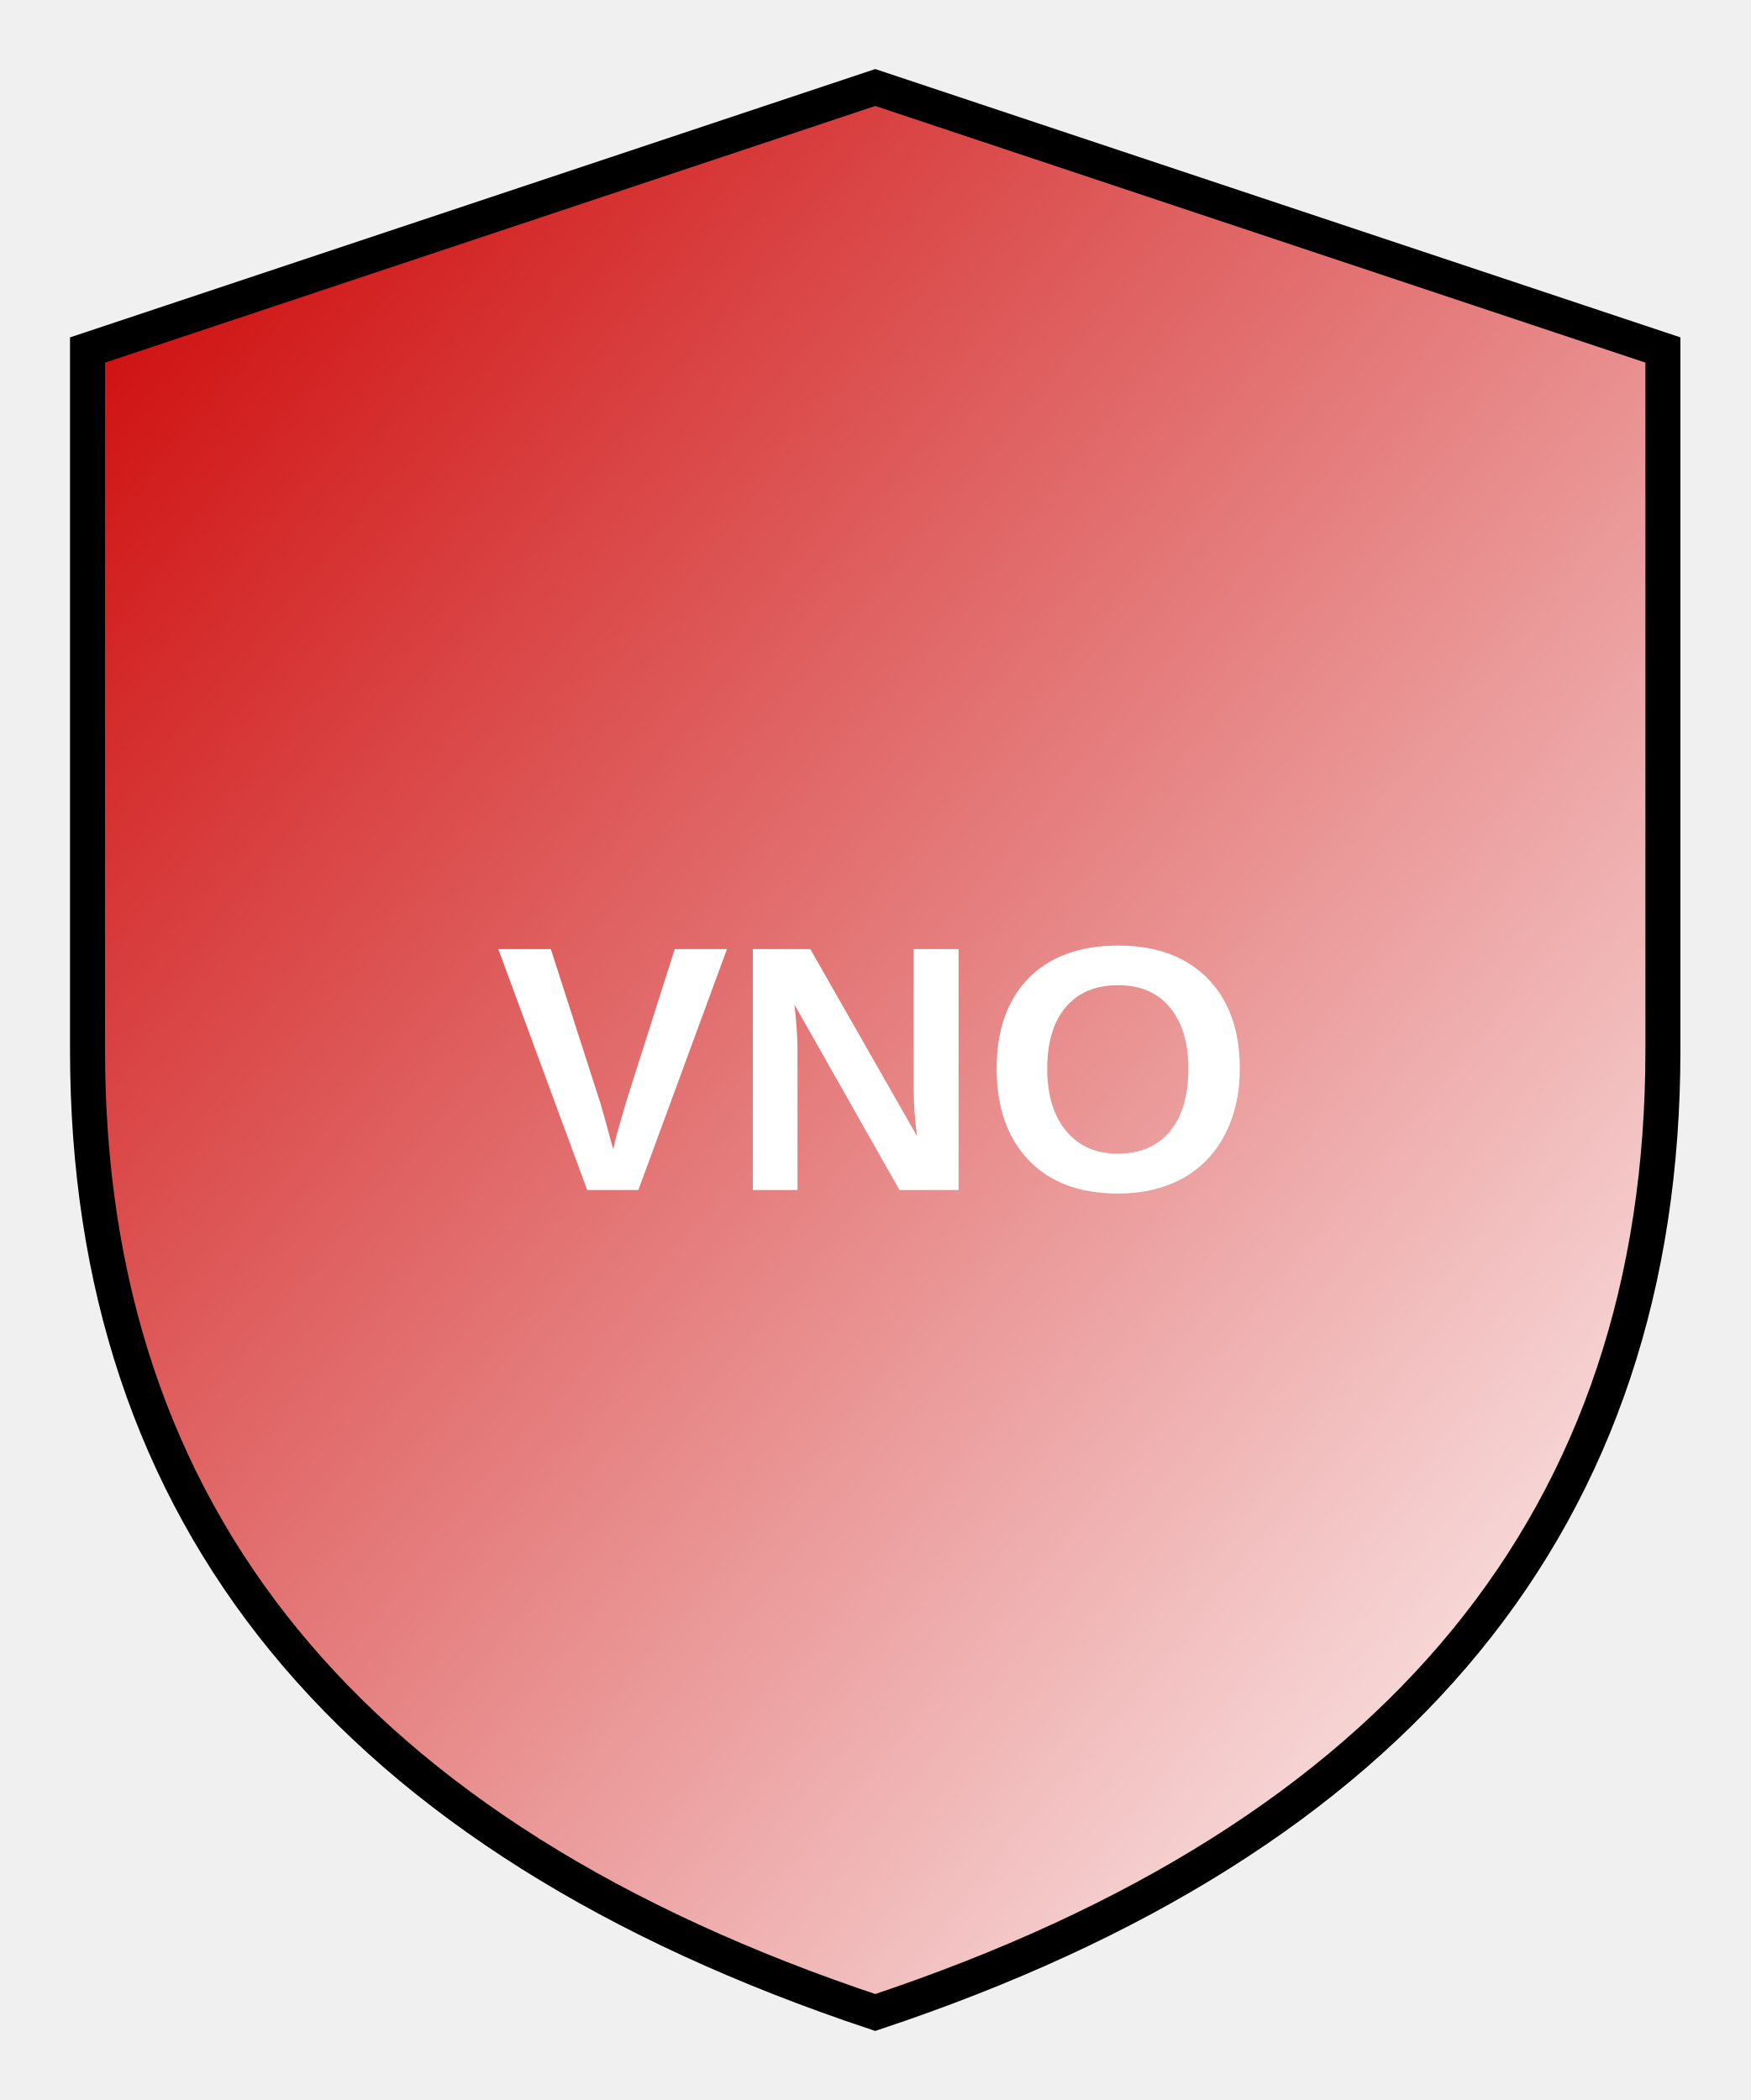
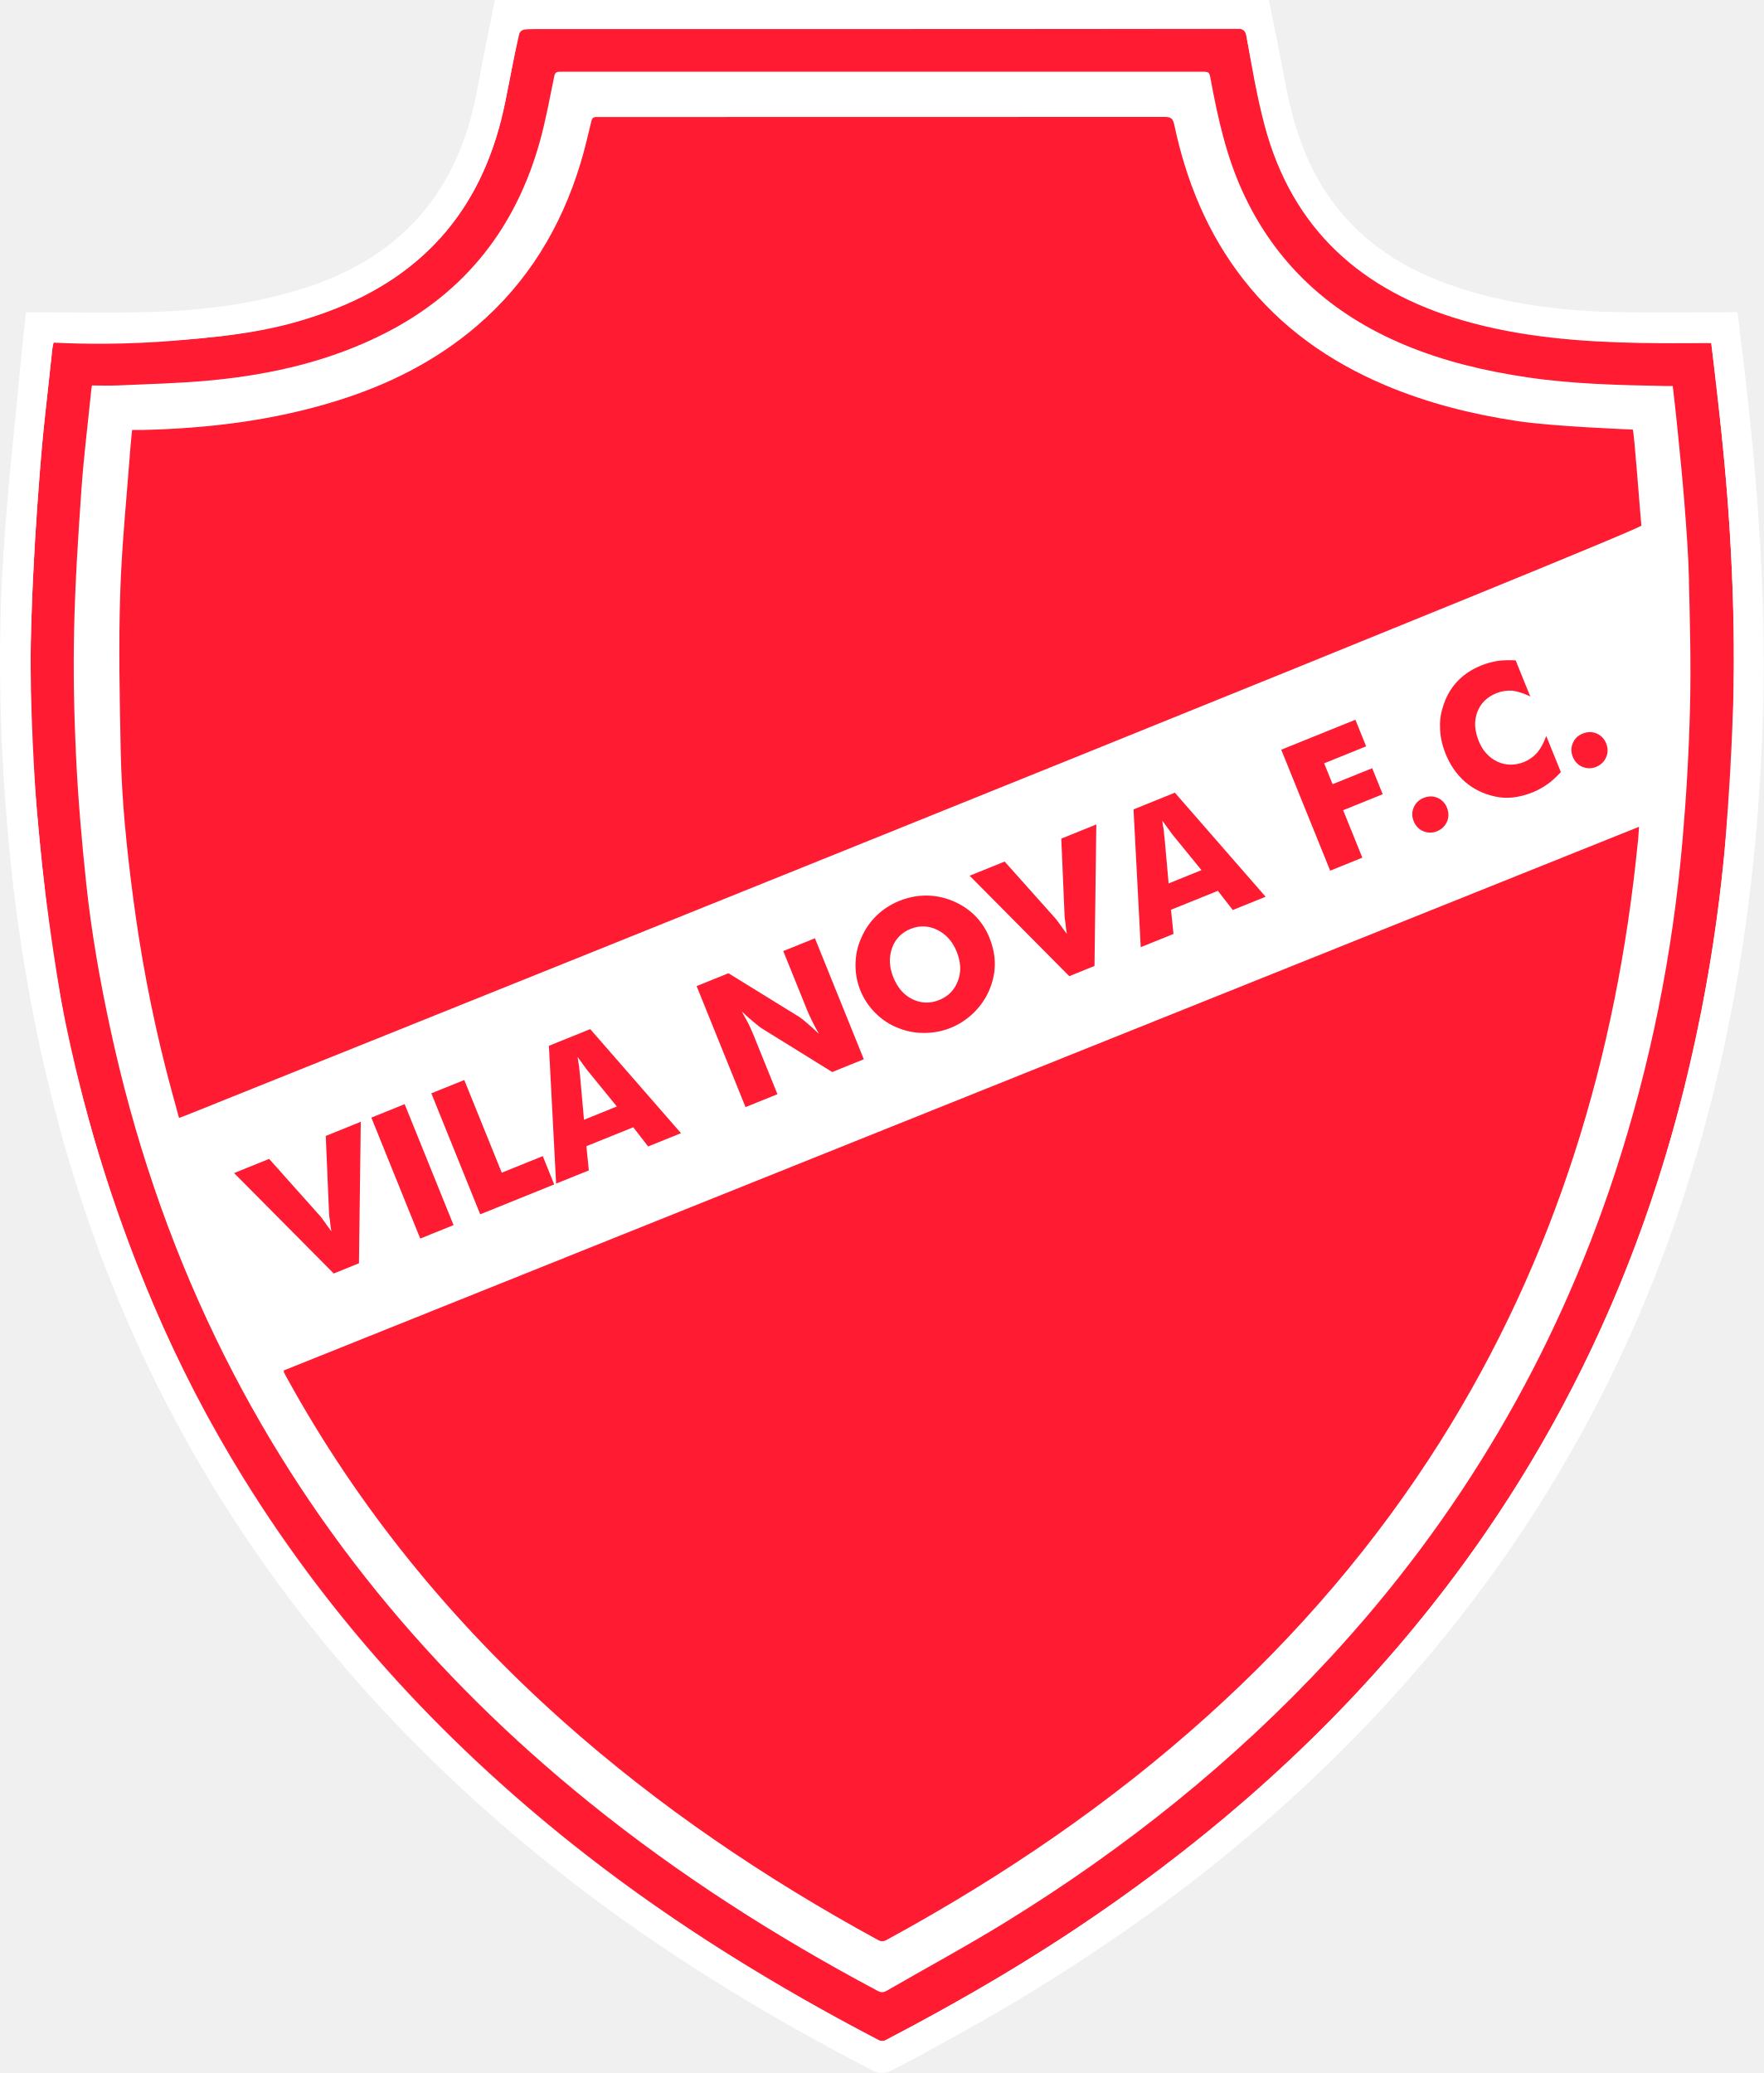
- <svg xmlns="http://www.w3.org/2000/svg" viewBox="0 0 100 120">
+ <svg xmlns="http://www.w3.org/2000/svg" id="Layer_2" viewBox="0 0 330.77 388.83">
  <defs>
-     <linearGradient id="g" x1="0" y1="0" x2="1" y2="1">
-       <stop offset="0%" stop-color="#CC0000" />
-       <stop offset="100%" stop-color="#FFFFFF" />
-     </linearGradient>
+     <style>
+       .cls-1 {
+         fill: #fff;
+       }
+ 
+       .cls-2 {
+         fill: #ff1c33;
+       }
+     </style>
  </defs>
-   <path d="M50 5 L95 20 L95 60 Q95 100 50 115 Q5 100 5 60 L5 20 Z" fill="url(#g)" stroke="#000000" stroke-width="2" />
-   <text x="50" y="68" text-anchor="middle" font-family="Arial,sans-serif" font-size="20" font-weight="bold" fill="white" stroke="none" stroke-width="0.5">VNO</text>
+   <g id="Camada_1">
+     <g>
+       <path class="cls-2" d="M53.22,257.04c84.63-33.95,169.29-67.92,254.15-101.97-.08,1.06-.12,1.97-.21,2.86-3.98,40.22-15.36,77.99-37.02,112.38-12.11,19.22-26.76,36.29-43.62,51.49-18.32,16.51-38.57,30.25-60.19,42.04-.61.33-1.07.36-1.69.03-21.19-11.56-41.08-24.99-59.11-41.07-20.87-18.62-38.33-39.97-51.82-64.52-.16-.3-.32-.61-.48-.92-.03-.05,0-.13,0-.31" />
+       <path class="cls-2" d="M320.91,64.32c.15,1.14.35,2.7.59,4.57.31,2.47,1.01,8.63,1.81,17.01.44,4.55.79,9.1,1.08,13.66.69,11.1,1.01,22.21.62,33.32-.28,8.23-.76,16.45-1.42,24.65-1.17,14.45-3.55,28.73-6.86,42.85-9.35,39.87-26.88,75.68-53.33,107.03-18.15,21.52-39.32,39.61-62.76,55.1-11.12,7.35-22.69,13.92-34.47,20.15-.35.19-.96.23-1.3.05-19.31-10.12-37.85-21.46-55.07-34.89-25.43-19.84-47.11-43.07-64.12-70.56-13.01-21.02-22.55-43.53-29.05-67.35-3.24-11.88-5.78-23.91-7.4-36.11-1.09-8.26-1.86-16.56-2.58-24.86-.95-10.94-1.09-21.93-.76-32.9.29-9.3.88-18.59,1.59-27.87.58-7.55,1.53-15.07,2.32-22.6.04-.37.14-.74.25-1.34,2.85,0,5.69.05,8.51-.01,5.12-.11,10.25-.16,15.36-.49,10.67-.7,21.13-2.48,31.04-6.75,15.29-6.6,24.84-18.1,28.9-34.16,1.35-5.35,2.25-10.81,3.36-16.23.08-.37.16-.74.27-1.21.38,0,90.25,0,134.81-.02.89,0,1.21.22,1.39,1.14,1.2,5.96,2.18,11.98,3.79,17.83,4.8,17.35,16.17,28.57,33.02,34.43,7.71,2.68,13.79,3.64,20.01,4.39,9.76,1.17,21.38,1.16,29.15,1.15.52,0,.96,0,1.24,0" />
+       <path class="cls-1" d="M4.88,58.57c7.82,0,15.42.16,23.02-.04,10.1-.26,20.07-1.5,29.75-4.68,17.97-5.9,28.36-18.28,31.78-36.73,1.06-5.71,2.25-11.4,3.39-17.13h145.15c.95,4.81,1.98,9.63,2.85,14.47,1.6,8.9,4.23,17.35,9.99,24.57,6.95,8.72,16.34,13.37,26.83,16.17,8.16,2.18,16.5,3.15,24.92,3.33,7.68.16,15.37.03,23.29.03.51,4.22.97,7.91,1.4,11.6,2.41,20.92,3.96,41.9,3.39,62.98-.91,33.99-6.06,67.24-17.66,99.34-11.26,31.16-27.96,59.07-49.98,83.82-23.99,26.97-52.42,48.27-83.92,65.65-3.99,2.2-7.97,4.42-12.03,6.48-.83.42-2.22.54-3.01.14-21.8-11.26-42.62-24.05-61.73-39.49-44.19-35.68-75.02-80.3-90.47-135.19-5.01-17.8-8.27-35.92-10.06-54.34C0,141.13-.55,122.66.62,104.19c.82-13,2.33-25.96,3.54-38.94.19-1.99.42-3.97.72-6.68M10.04,64.26c-.02.09-.05.19-.08.3,0,0,0,0,0,.02-.13.55-.17.97-.18,1.11-.06.57-.13,1.14-.18,1.71-.07.77-.06.52-.31,2.85-.1.87-.16,1.46-.19,1.82-.26,2.45-.58,5.21-.64,5.78-.74,6.45-1.53,18.02-1.59,18.88-.19,2.79-.32,4.99-.39,6.24-.17,3.01-.42,7.48-.58,13.1,0,0-.17,4.05-.16,7.78.05,14.48,1.17,28.1,1.17,28.1,1.23,14.92,3.26,28.46,5.16,39.13,8.73,42.72,25.41,72.42,29.8,80.02,9.76,16.89,21.58,32.73,35.52,47.48,25.21,26.69,54.92,47.29,87.4,64.1.14.08.33.12.52.13.26.02.53-.03.73-.13,14.64-7.6,28.85-15.94,42.36-25.43,33.97-23.87,62.12-53.08,82.45-89.48,22.25-39.85,32.07-83.01,33.98-128.23.81-19.22.09-38.42-1.91-57.56-.6-5.78-1.3-11.55-1.99-17.64-4.61,0-9,.07-13.39-.01-11.23-.22-22.39-1.09-33.26-4.25-18.95-5.51-31.95-17.12-37.12-36.55-1.48-5.57-2.44-11.3-3.44-16.98-.12-.67-.7-1.15-1.38-1.15-44.04.07-88.08.05-132.12.05-.4,0,.52.02-1.18.03-1.71.01-1.66.91-1.81,1.53-.92,3.97-1.65,7.99-2.44,11.99-3.84,19.29-14.75,32.64-33.34,39.47-9.44,3.48-16.98,4.44-28.19,5.39-9.68.82-17.72.68-23.18.41" />
+       <path class="cls-1" d="M316.76,109.05c-.12-4.91-.49-9.82-.87-14.71-.38-4.9-.9-9.78-1.38-14.67-.23-2.37-.52-4.74-.81-7.27-.53,0-.94,0-1.36,0-8.64-.16-17.29-.35-25.88-1.62-7.89-1.17-15.6-2.98-22.98-6.06-13.82-5.76-24.24-15.13-30.5-28.89-3.03-6.67-4.6-13.73-5.92-20.88-.27-1.49-.27-1.49-1.82-1.49h-119.55c-.21,0,.19,0-.63,0-.81-.01-.99.22-1.14.96-.84,4.06-1.57,8.15-2.68,12.13-4.47,16.05-13.9,28.19-28.83,35.85-10.3,5.29-21.38,7.84-32.8,8.94-5.78.56-11.6.68-17.41.95-1.65.08-3.3.01-4.95.01-.07.41-.11.57-.12.74-.63,6.26-1.42,12.51-1.86,18.78-.61,8.73-1.18,17.48-1.37,26.22-.17,7.92-.02,15.86.36,23.77.38,8.01,1.07,16.01,1.92,23.99.96,9.07,2.55,18.06,4.47,26.98,4.35,20.22,10.85,39.7,19.86,58.32,16.64,34.41,40.41,63.07,70.05,87.02,16.82,13.59,34.97,25.16,54.04,35.31.64.34,1.11.31,1.71-.04,7.49-4.32,15.1-8.43,22.46-12.97,22.32-13.77,42.65-30.02,60.51-49.3,24.51-26.46,42.37-56.84,53.6-91.11,6.64-20.28,10.81-41.08,12.65-62.33.72-8.26,1.2-16.57,1.41-24.86.2-7.92,0-15.85-.2-23.78M307.16,157.93c-3.98,40.22-15.36,77.99-37.01,112.38-12.11,19.22-26.76,36.29-43.63,51.49-18.32,16.51-38.57,30.25-60.19,42.04-.61.34-1.07.36-1.69.03-21.19-11.56-41.07-24.99-59.11-41.07-20.88-18.62-38.34-39.97-51.82-64.52-.16-.3-.33-.61-.48-.92-.03-.05,0-.13,0-.31,84.63-33.95,169.29-67.92,254.15-101.97-.08,1.06-.12,1.97-.21,2.86" />
+       <path class="cls-2" d="M33.57,209.68c-.88-3.29-1.77-6.41-2.56-9.55-2.64-10.46-4.64-21.05-6.04-31.74-1.2-9.13-2.15-18.28-2.33-27.48-.2-9.83-.41-19.67-.1-29.48.29-9.26,1.25-18.49,1.94-27.73.07-.96.19-1.92.3-3.05.67,0,1.28.01,1.9,0,12.35-.29,24.54-1.76,36.39-5.44,9.68-3,18.6-7.44,26.35-14.07,9.56-8.18,15.79-18.5,19.43-30.45.79-2.61,1.41-5.27,2.04-7.92.16-.66.39-.84,1.04-.82.21.02.41,0,.62,0,35.28,0,70.56,0,105.84-.02,1.1,0,1.56.22,1.82,1.42,2.23,10.59,6.23,20.41,12.93,29.01,7.09,9.1,16.2,15.49,26.75,19.94,7.91,3.33,16.17,5.4,24.64,6.68,6.82,1.03,21.64,1.59,21.67,1.59.25-.01,1.5,17.23,1.62,18.01.11.81-192.92,78.52-272.98,110.64-.35.14-.7.26-1.24.46" />
+       <path class="cls-2" d="M62.59,238.87l-18.69-18.84,6.57-2.66,9.68,10.85c.19.25.4.53.63.85.34.49.79,1.12,1.36,1.88-.12-.67-.21-1.36-.27-2.05-.11-.67-.16-1.1-.16-1.31l-.62-14.52,6.57-2.66-.34,26.54-4.71,1.91Z" />
+       <rect class="cls-2" x="73.99" y="207.47" width="6.74" height="24.47" transform="translate(-76.71 45.01) rotate(-22.01)" />
+       <polygon class="cls-2" points="90.06 227.77 80.89 205.07 87.07 202.58 94.1 219.96 101.79 216.85 103.93 222.16 90.06 227.77" />
+       <path class="cls-2" d="M104.29,222.01l-1.35-25.85,7.75-3.13,17.02,19.52-6.16,2.49-2.79-3.6-8.79,3.55.46,4.54-6.16,2.48ZM109.53,210.03l6.15-2.49-5.34-6.55c-.11-.11-.35-.44-.75-.99-.46-.64-.88-1.23-1.26-1.74.07.59.16,1.17.27,1.74.04.58.1,1.13.17,1.63l.75,8.41Z" />
+       <path class="cls-2" d="M139.81,207.65l-9.17-22.69,5.97-2.41,13.29,8.2c.35.24.82.6,1.41,1.11.76.65,1.51,1.34,2.27,2.06-.64-1.13-1.06-1.93-1.27-2.39-.36-.72-.66-1.36-.89-1.93l-4.53-11.21,5.94-2.4,9.17,22.69-5.93,2.4-13.31-8.25c-.19-.11-.66-.49-1.41-1.12-.64-.51-1.39-1.18-2.25-2.01.43.76.87,1.56,1.31,2.39.44.95.72,1.61.86,1.94l4.53,11.21-5.97,2.41Z" />
+       <path class="cls-2" d="M185.59,175.99c.66,1.64.99,3.3.98,4.96-.03,1.63-.39,3.26-1.09,4.88-.7,1.58-1.68,2.97-2.92,4.18-1.31,1.24-2.73,2.17-4.26,2.78-1.55.63-3.22.95-5,.96-1.77,0-3.42-.33-4.97-.98-1.55-.61-2.94-1.54-4.19-2.78-1.21-1.22-2.14-2.62-2.78-4.2-.64-1.58-.95-3.23-.92-4.95.03-1.76.39-3.4,1.08-4.91.68-1.6,1.64-2.99,2.88-4.2,1.21-1.17,2.63-2.09,4.28-2.76,1.64-.66,3.32-.99,5.02-.99,1.7,0,3.36.34,4.97,1.01,1.61.67,3.01,1.59,4.2,2.78,1.17,1.19,2.08,2.59,2.73,4.22M176.16,187.56c1.71-.69,2.87-1.9,3.51-3.64.31-.86.45-1.74.4-2.63-.05-.89-.27-1.83-.66-2.8-.77-1.89-1.97-3.25-3.62-4.07-1.66-.81-3.33-.87-5.02-.19-1.72.7-2.89,1.91-3.49,3.63-.6,1.72-.52,3.54.25,5.44.79,1.97,1.99,3.35,3.58,4.12,1.63.79,3.31.85,5.05.14" />
+       <path class="cls-2" d="M200.53,183.1l-18.69-18.84,6.57-2.66,9.68,10.85c.18.25.39.53.63.85.34.49.79,1.12,1.36,1.88-.12-.67-.21-1.36-.27-2.05-.11-.67-.16-1.1-.16-1.31l-.62-14.52,6.57-2.66-.34,26.54-4.71,1.91Z" />
+       <path class="cls-2" d="M213.93,177.67l-1.35-25.85,7.75-3.14,17.02,19.52-6.16,2.49-2.79-3.6-8.79,3.55.46,4.54-6.15,2.48ZM219.17,165.7l6.15-2.49-5.34-6.55c-.11-.11-.35-.44-.74-1-.46-.64-.88-1.22-1.27-1.74.07.58.16,1.17.27,1.74.04.58.1,1.13.17,1.63l.75,8.41Z" />
+       <polygon class="cls-2" points="249.46 163.31 240.28 140.62 254.19 135 256.2 139.99 248.33 143.17 249.91 147.09 257.34 144.09 259.31 148.97 251.89 151.97 255.49 160.87 249.46 163.31" />
+       <path class="cls-2" d="M265.12,154.03c-.36-.89-.36-1.74,0-2.57.35-.84.98-1.44,1.85-1.79.91-.37,1.78-.38,2.62-.02.82.35,1.42.97,1.77,1.85.36.9.37,1.76.02,2.59-.38.86-1.01,1.47-1.89,1.83-.85.34-1.71.34-2.59-.02-.82-.35-1.42-.97-1.78-1.87" />
+       <path class="cls-2" d="M284.25,123.87l2.73,6.76c-1.28-.6-2.4-.96-3.35-1.08-1.05-.07-2.05.09-2.99.47-1.77.71-2.97,1.9-3.6,3.56-.2.59-.33,1.17-.38,1.73-.05.57-.01,1.17.11,1.81.12.64.3,1.27.55,1.88.74,1.82,1.91,3.11,3.51,3.87,1.61.73,3.28.74,5.02.04.93-.38,1.75-.96,2.46-1.77.62-.72,1.18-1.75,1.67-3.09l2.74,6.77c-.93,1-1.76,1.75-2.5,2.26-.91.64-1.84,1.16-2.8,1.54-1.22.49-2.43.81-3.62.95-1.19.14-2.33.08-3.42-.17-2.16-.47-4.02-1.38-5.59-2.72-1.6-1.4-2.83-3.16-3.69-5.3-.69-1.72-1.04-3.41-1.04-5.08-.03-.8.04-1.58.19-2.36.15-.77.41-1.62.77-2.54.63-1.55,1.52-2.87,2.65-3.96,1.12-1.09,2.5-1.96,4.14-2.63.94-.38,1.96-.66,3.08-.85,1.12-.14,2.24-.17,3.37-.09" />
+       <path class="cls-2" d="M294.96,141.96c-.36-.89-.36-1.74,0-2.57.35-.84.98-1.44,1.85-1.79.91-.37,1.78-.38,2.62-.02.82.35,1.42.97,1.78,1.85.36.9.37,1.76.01,2.59-.38.86-1.01,1.47-1.89,1.83-.85.34-1.71.34-2.59-.02-.82-.35-1.42-.97-1.78-1.87" />
+     </g>
+   </g>
</svg>
